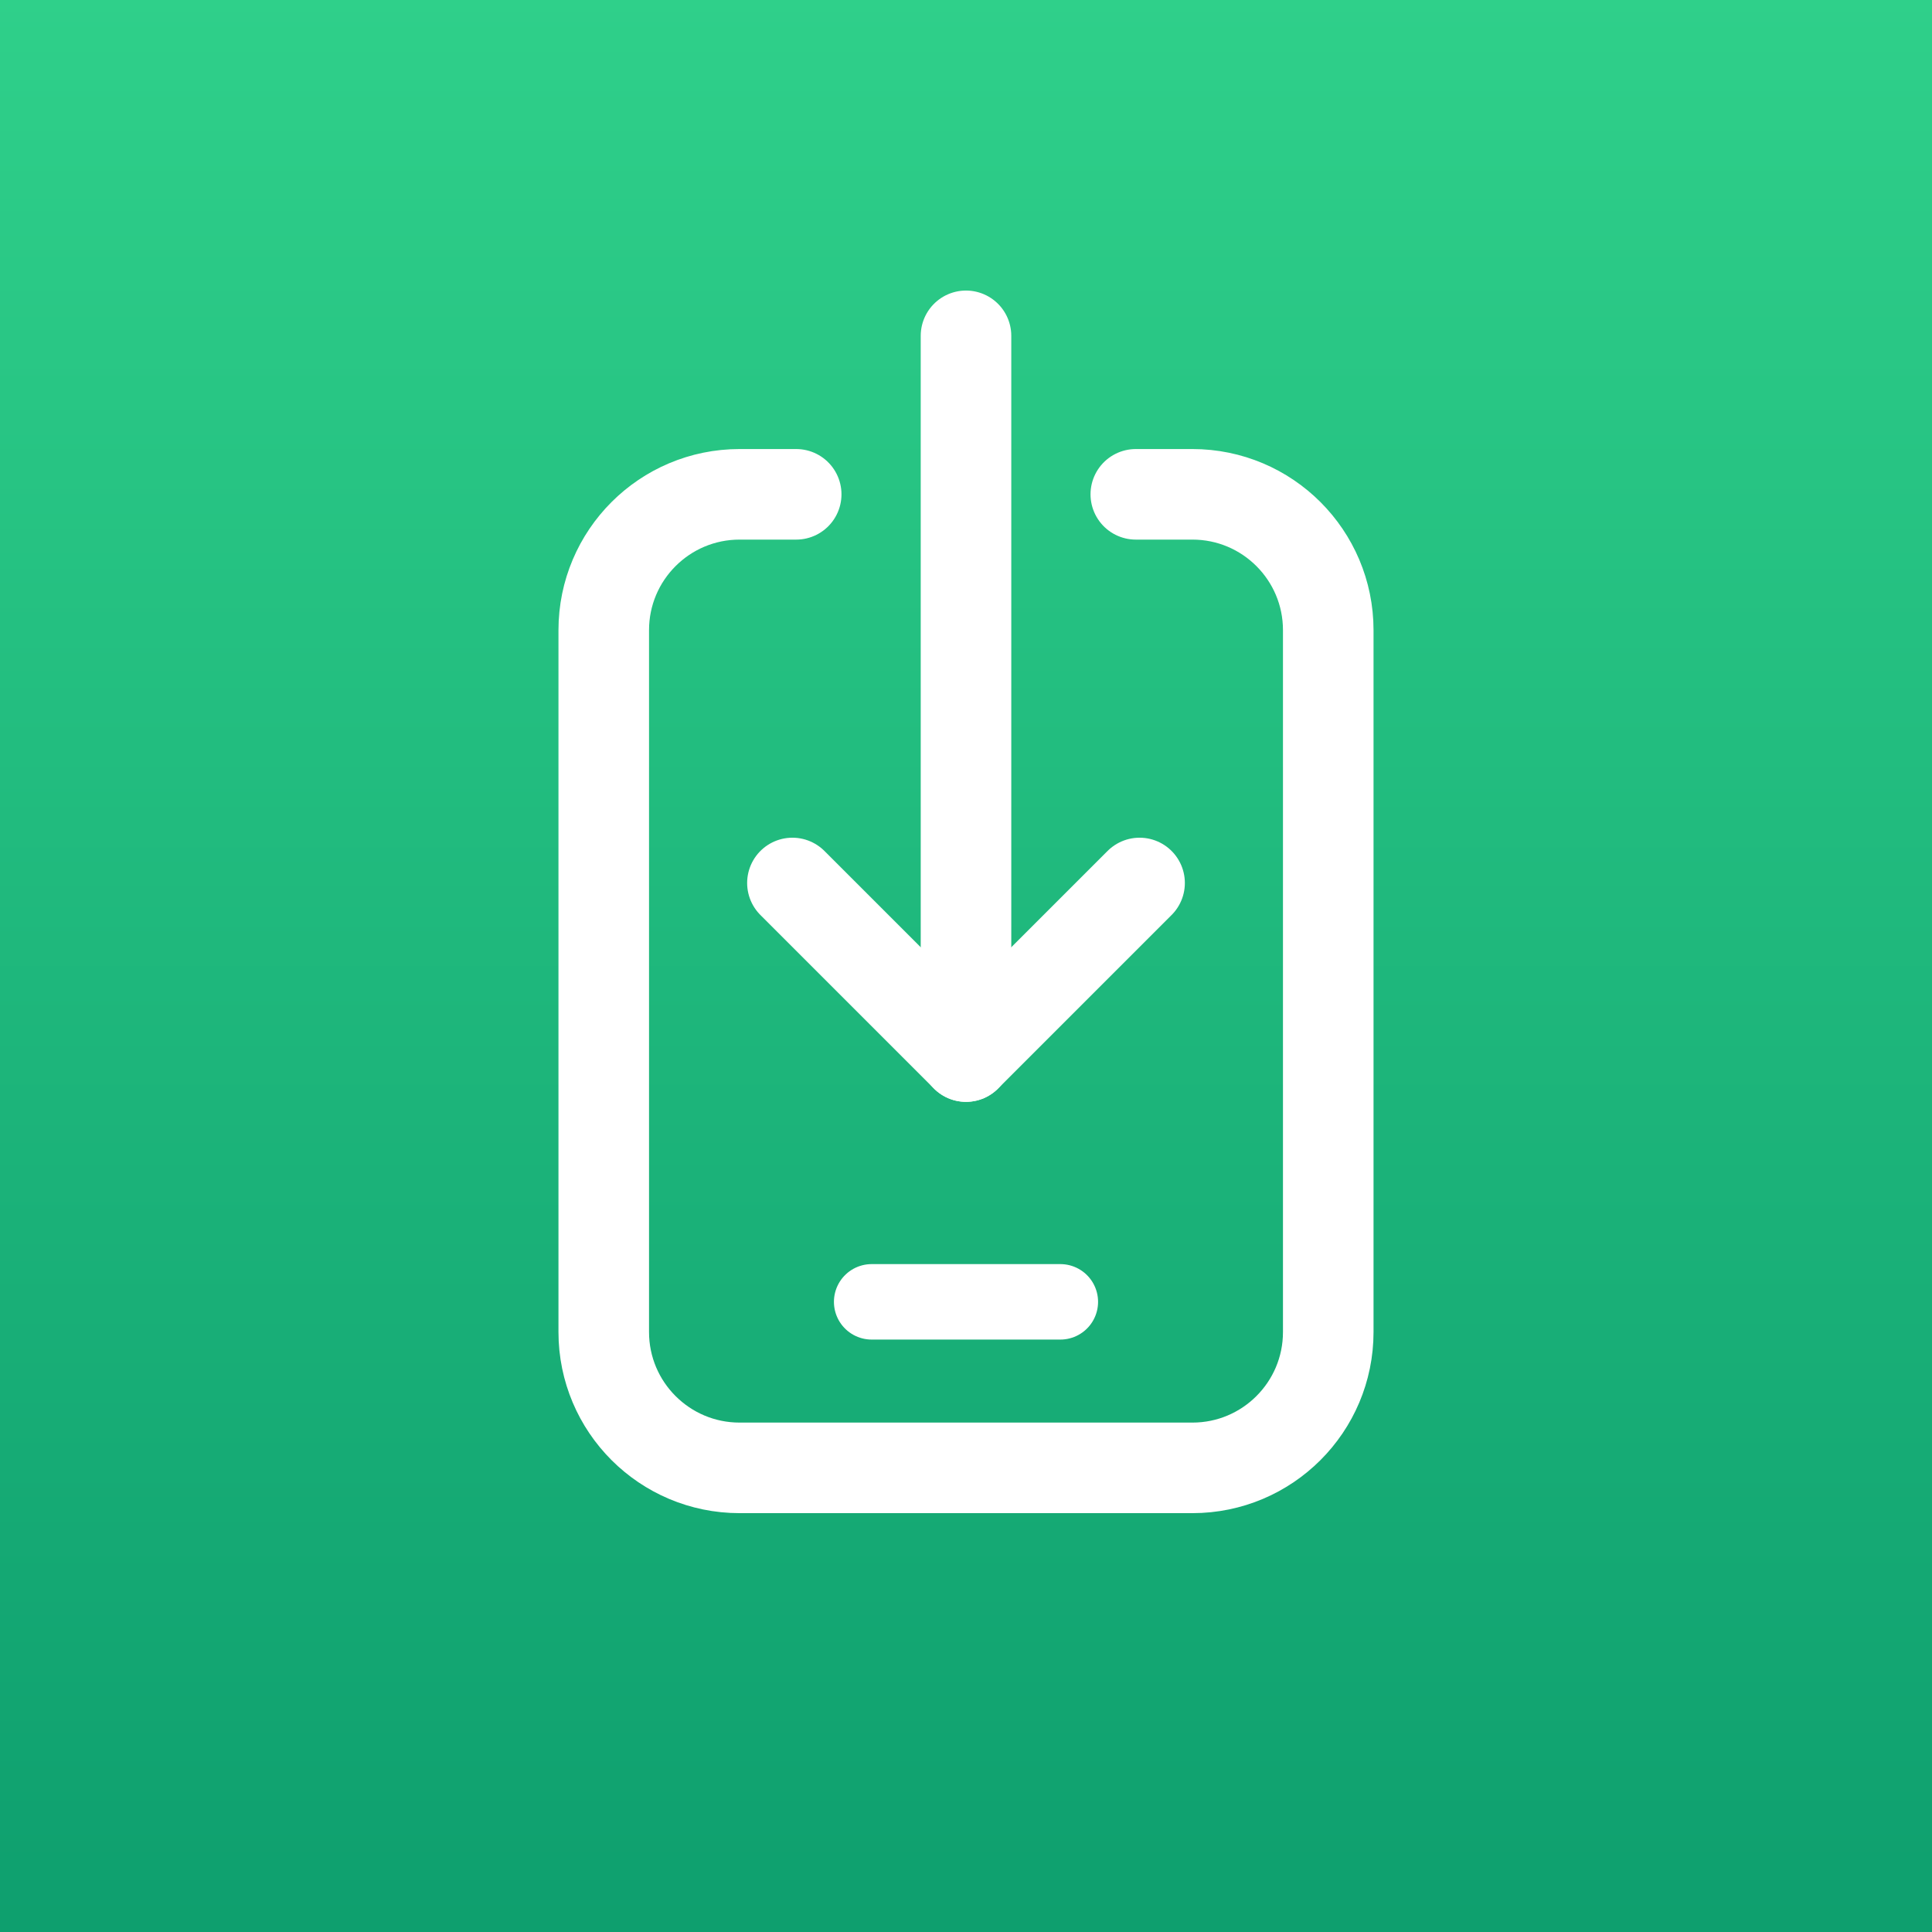
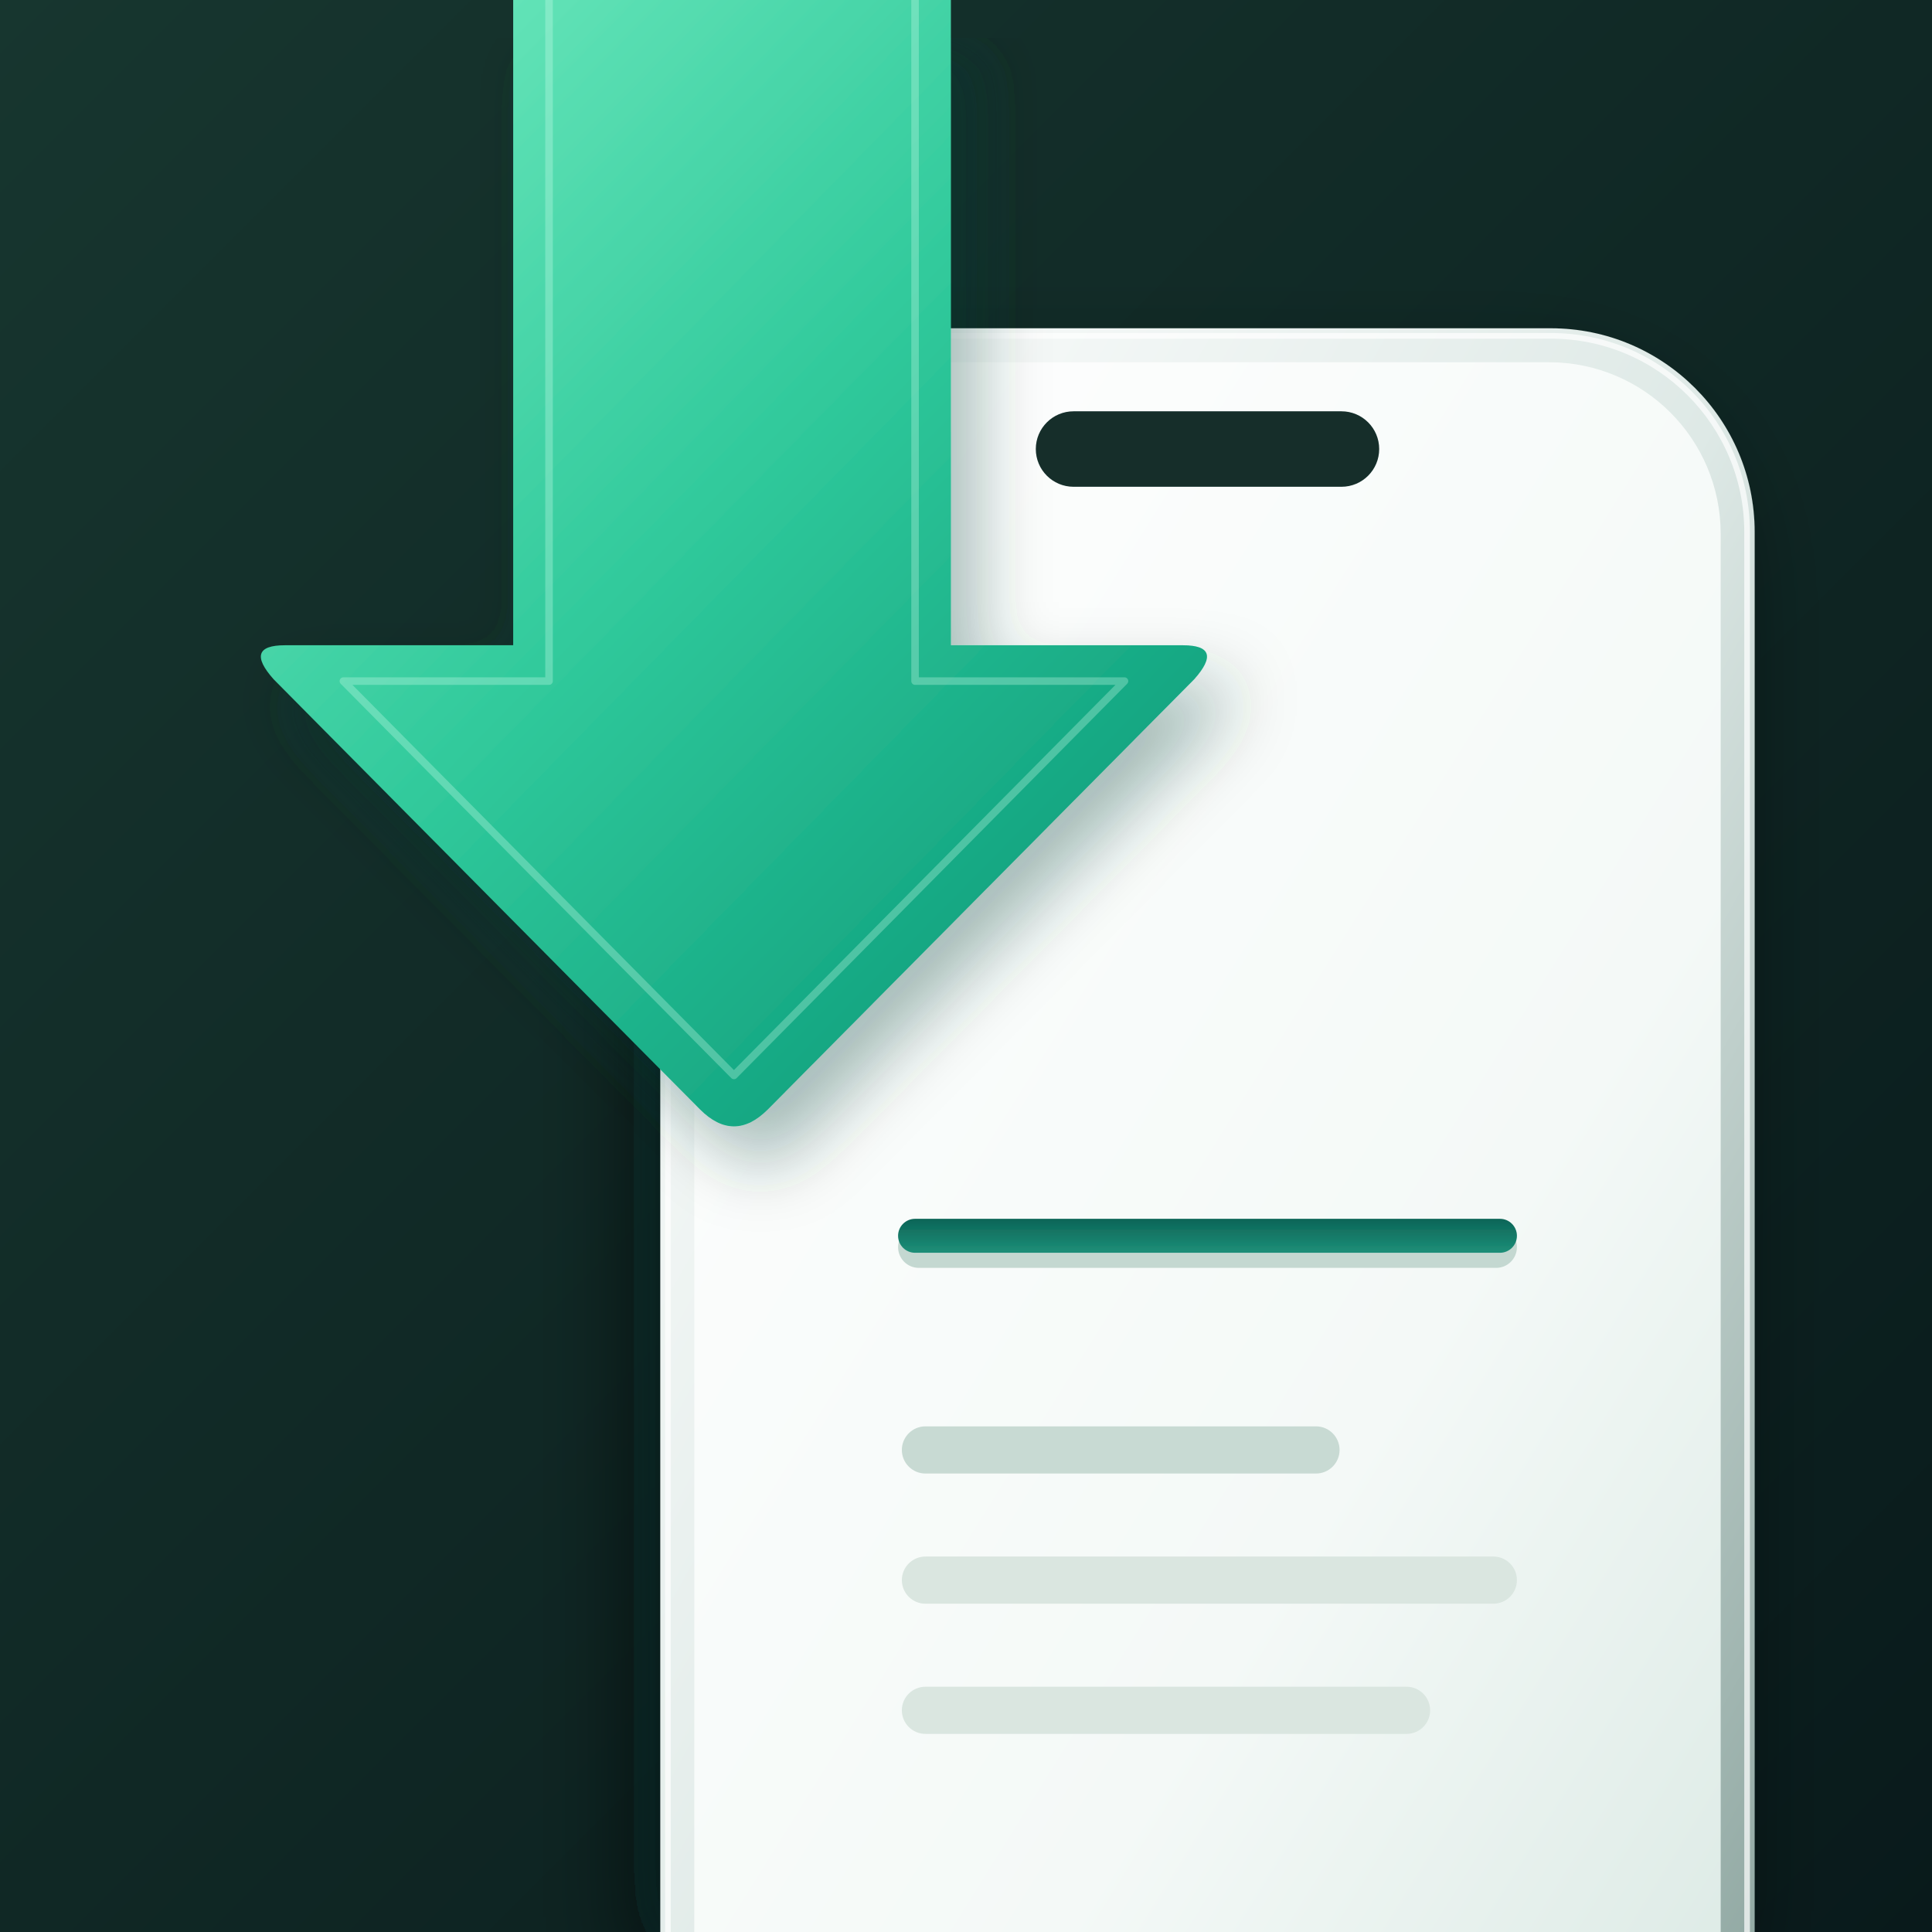
<svg xmlns="http://www.w3.org/2000/svg" width="1024" height="1024" viewBox="0 0 1024 1024">
  <defs>
-     <linearGradient id="bg" x1="0" y1="0" x2="0" y2="1">
-       <stop offset="0" stop-color="#2FD08A" />
-       <stop offset="1" stop-color="#0E9F6E" />
+     <linearGradient id="ink" x1="0" y1="0" x2="1" y2="1">
+       <stop stop-color="#17362F" />
+       <stop offset="1" stop-color="#091A1B" />
    </linearGradient>
+     <linearGradient id="rim" x1="0" y1="0" x2="1" y2="1">
+       <stop stop-color="#FFFFFF" />
+       <stop offset="0.5" stop-color="#DEE9E6" />
+       <stop offset="1" stop-color="#829C96" />
+     </linearGradient>
+     <linearGradient id="face" x1="0" y1="0" x2="0.85" y2="1">
+       <stop stop-color="#FFFFFF" />
+       <stop offset="0.65" stop-color="#F4F9F7" />
+       <stop offset="1" stop-color="#DCEAE5" />
+     </linearGradient>
+     <linearGradient id="jade" x1="0" y1="0" x2="0.85" y2="1">
+       <stop stop-color="#74ECC1" />
+       <stop offset="0.5" stop-color="#30C99B" />
+       <stop offset="1" stop-color="#099777" />
+     </linearGradient>
+     <linearGradient id="slot" x1="0" y1="0" x2="0" y2="1">
+       <stop stop-color="#0C6557" />
+       <stop offset="1" stop-color="#1D8F78" />
+     </linearGradient>
+     <filter id="phoneShadow" x="-60%" y="-40%" width="220%" height="200%">
+       <feDropShadow dx="-14" dy="28" stdDeviation="26" flood-color="#020F10" flood-opacity="0.6" />
+     </filter>
+     <filter id="ribbonShadow" x="-60%" y="-30%" width="220%" height="180%">
+       <feDropShadow dx="14" dy="20" stdDeviation="18" flood-color="#083C32" flood-opacity="0.34" />
+     </filter>
  </defs>
-   <rect width="1024" height="1024" fill="url(#bg)" />
-   <path d="M422 262 H392 A72 72 0 0 0 320 334 V706 A72 72 0 0 0 392 778 H632 A72 72 0 0 0 704 706 V334 A72 72 0 0 0 632 262 H602" fill="none" stroke="#FFFFFF" stroke-width="48" stroke-linecap="round" stroke-linejoin="round" />
-   <g fill="none" stroke="#FFFFFF" stroke-width="48" stroke-linecap="round" stroke-linejoin="round">
-     <line x1="512" y1="178" x2="512" y2="560" />
-     <polyline points="420,468 512,560 604,468" />
+   <rect width="1024" height="1024" fill="url(#ink)" />
+   <g filter="url(#phoneShadow)">
+     <rect x="350" y="174" width="580" height="1050" rx="108" fill="url(#rim)" />
+     <rect x="368" y="192" width="544" height="1014" rx="91" fill="url(#face)" />
+     <rect x="354" y="178" width="572" height="1042" rx="104" fill="none" stroke="#FFFFFF" stroke-opacity="0.7" stroke-width="3" />
+     <rect x="549" y="218" width="182" height="40" rx="20" fill="#142F2B" />
+     <rect x="476" y="650" width="328" height="22" rx="11" fill="#C4D8D1" />
+     <rect x="476" y="646" width="328" height="18" rx="9" fill="url(#slot)" />
+     <rect x="478" y="756" width="232" height="25" rx="12.5" fill="#C8DAD3" />
+     <rect x="478" y="825" width="326" height="25" rx="12.5" fill="#DAE6E0" />
+     <rect x="478" y="894" width="280" height="25" rx="12.5" fill="#DAE6E0" />
  </g>
-   <line x1="462" y1="690" x2="562" y2="690" stroke="#FFFFFF" stroke-width="40" stroke-linecap="round" />
+   <path d="M272 0H504V342H627Q649 342 633 360L407 588Q389 606 371 588L145 360Q129 342 151 342H272Z" fill="url(#jade)" filter="url(#ribbonShadow)" />
+   <path d="M291 0V361H182L389 570L596 361H485V0" fill="none" stroke="#D2FFED" stroke-opacity="0.3" stroke-width="4" stroke-linejoin="round" />
</svg>
